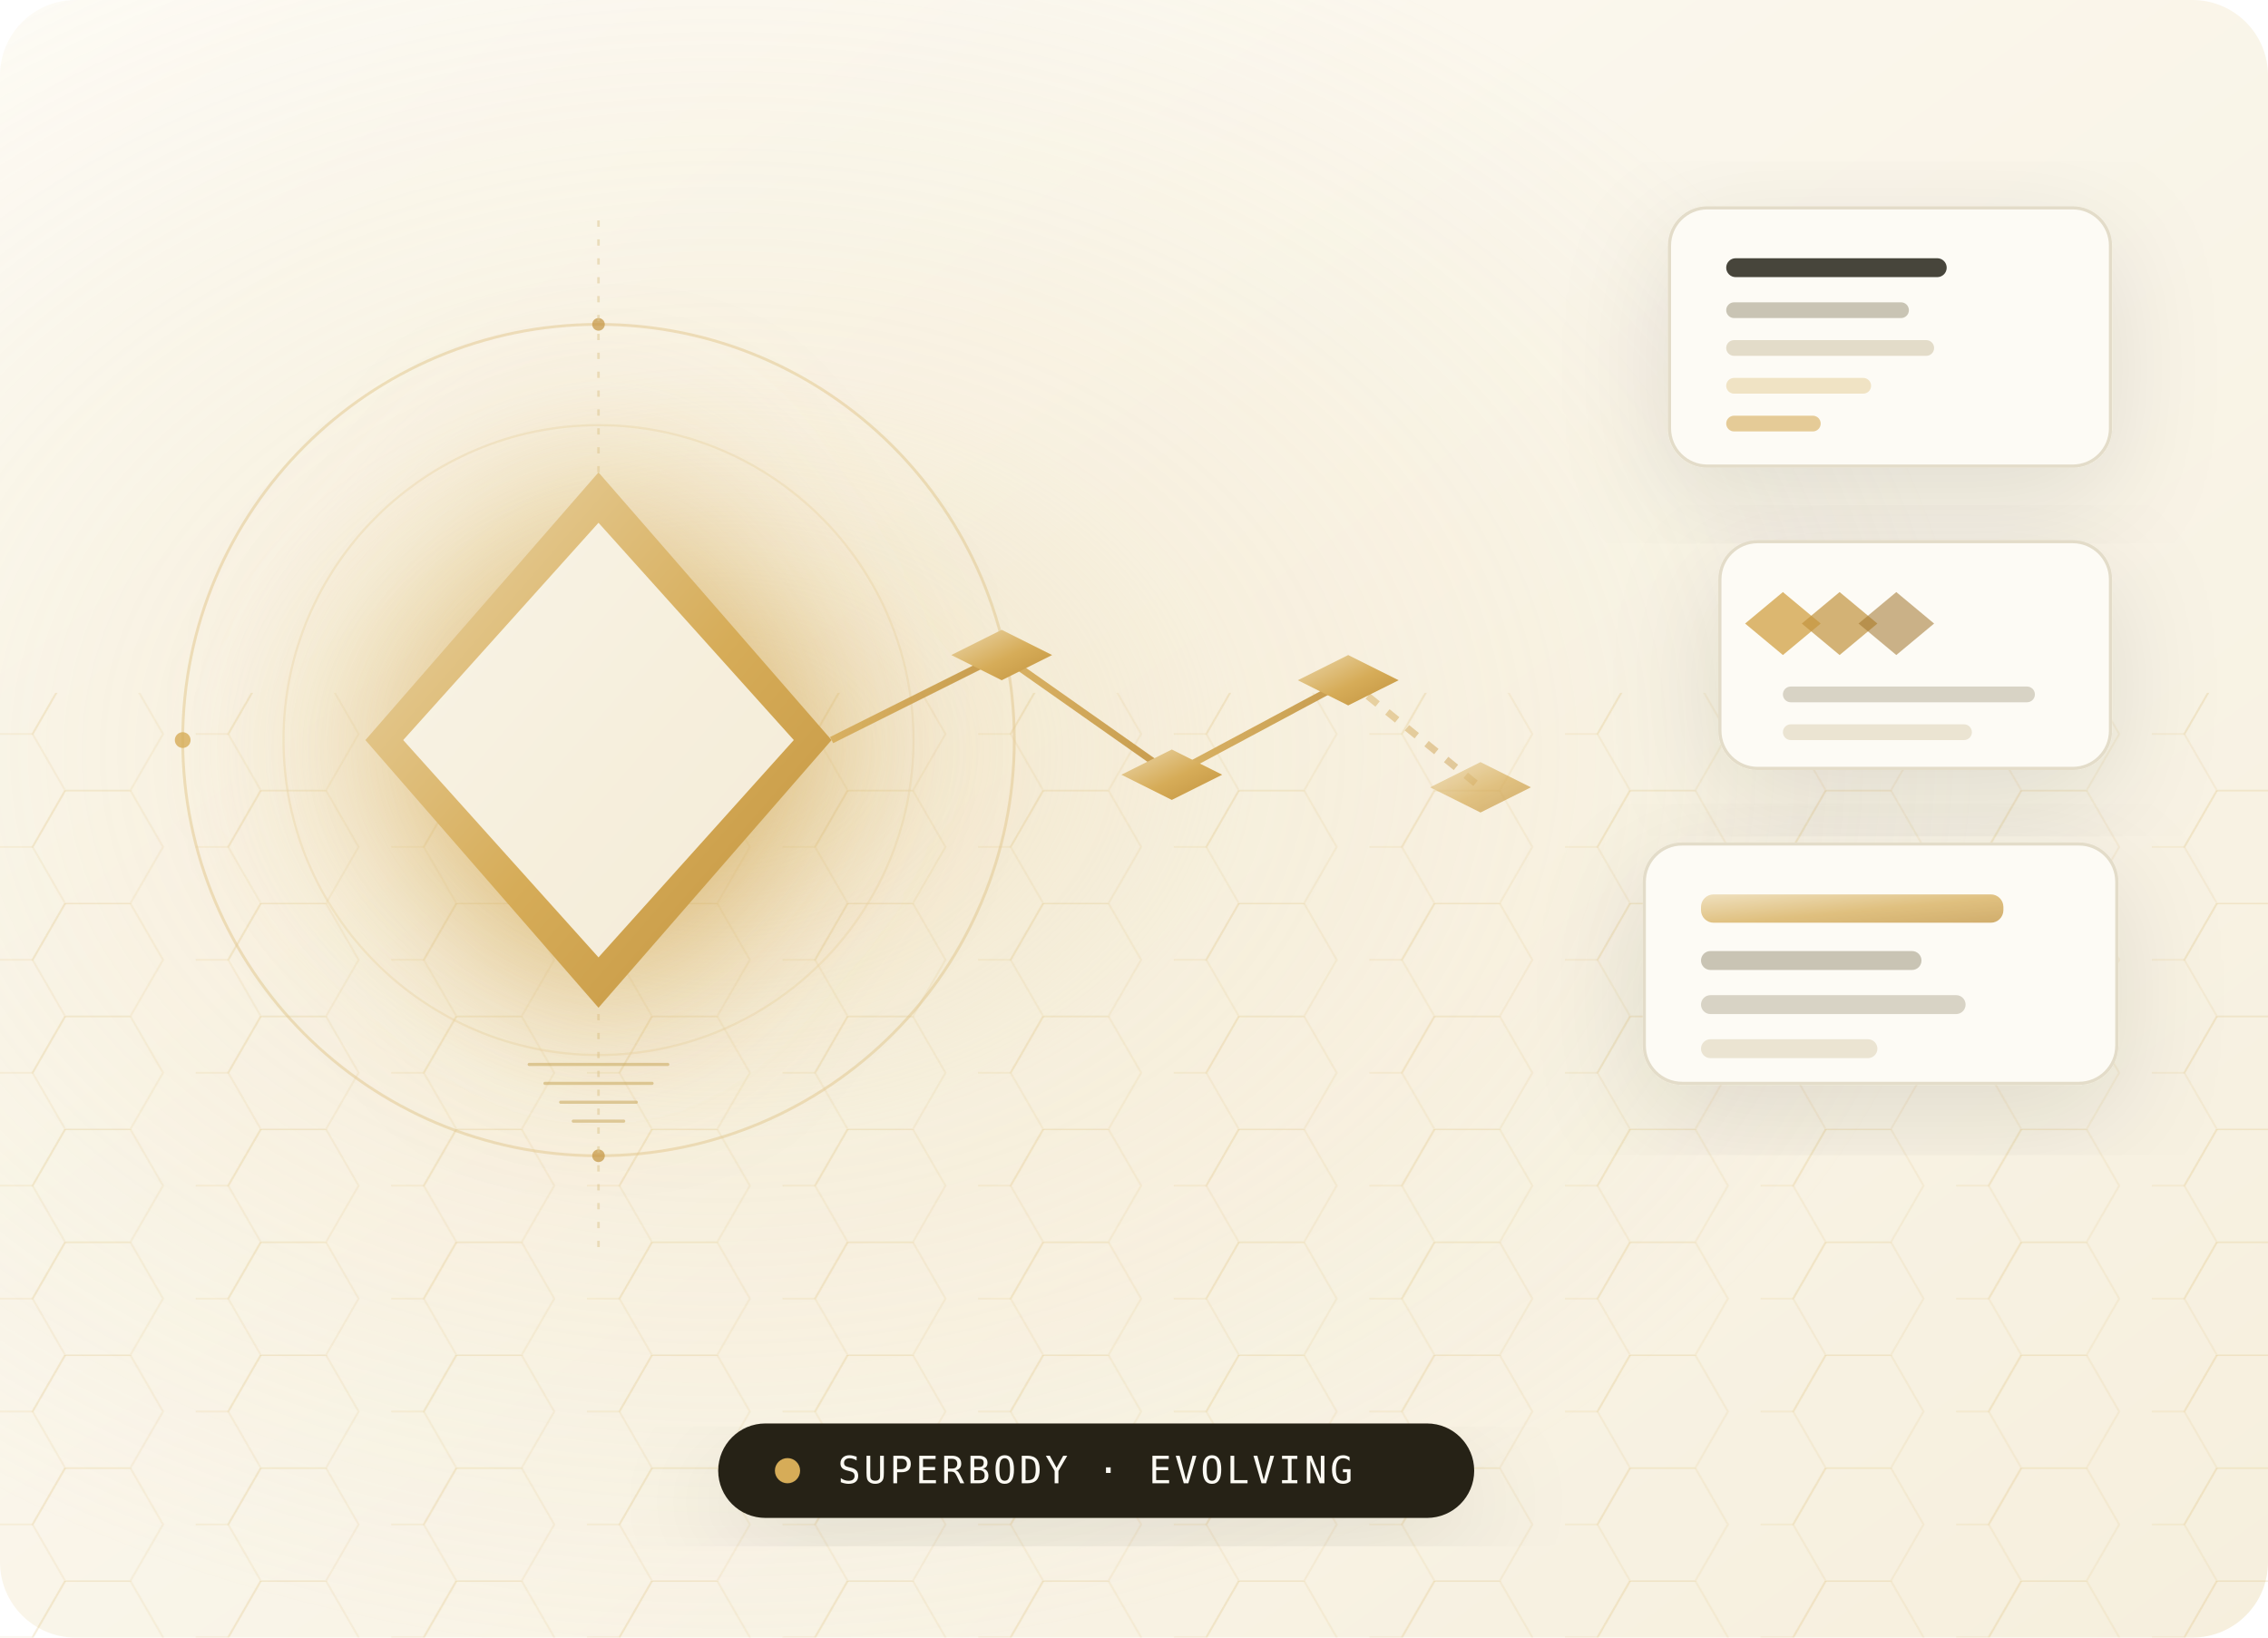
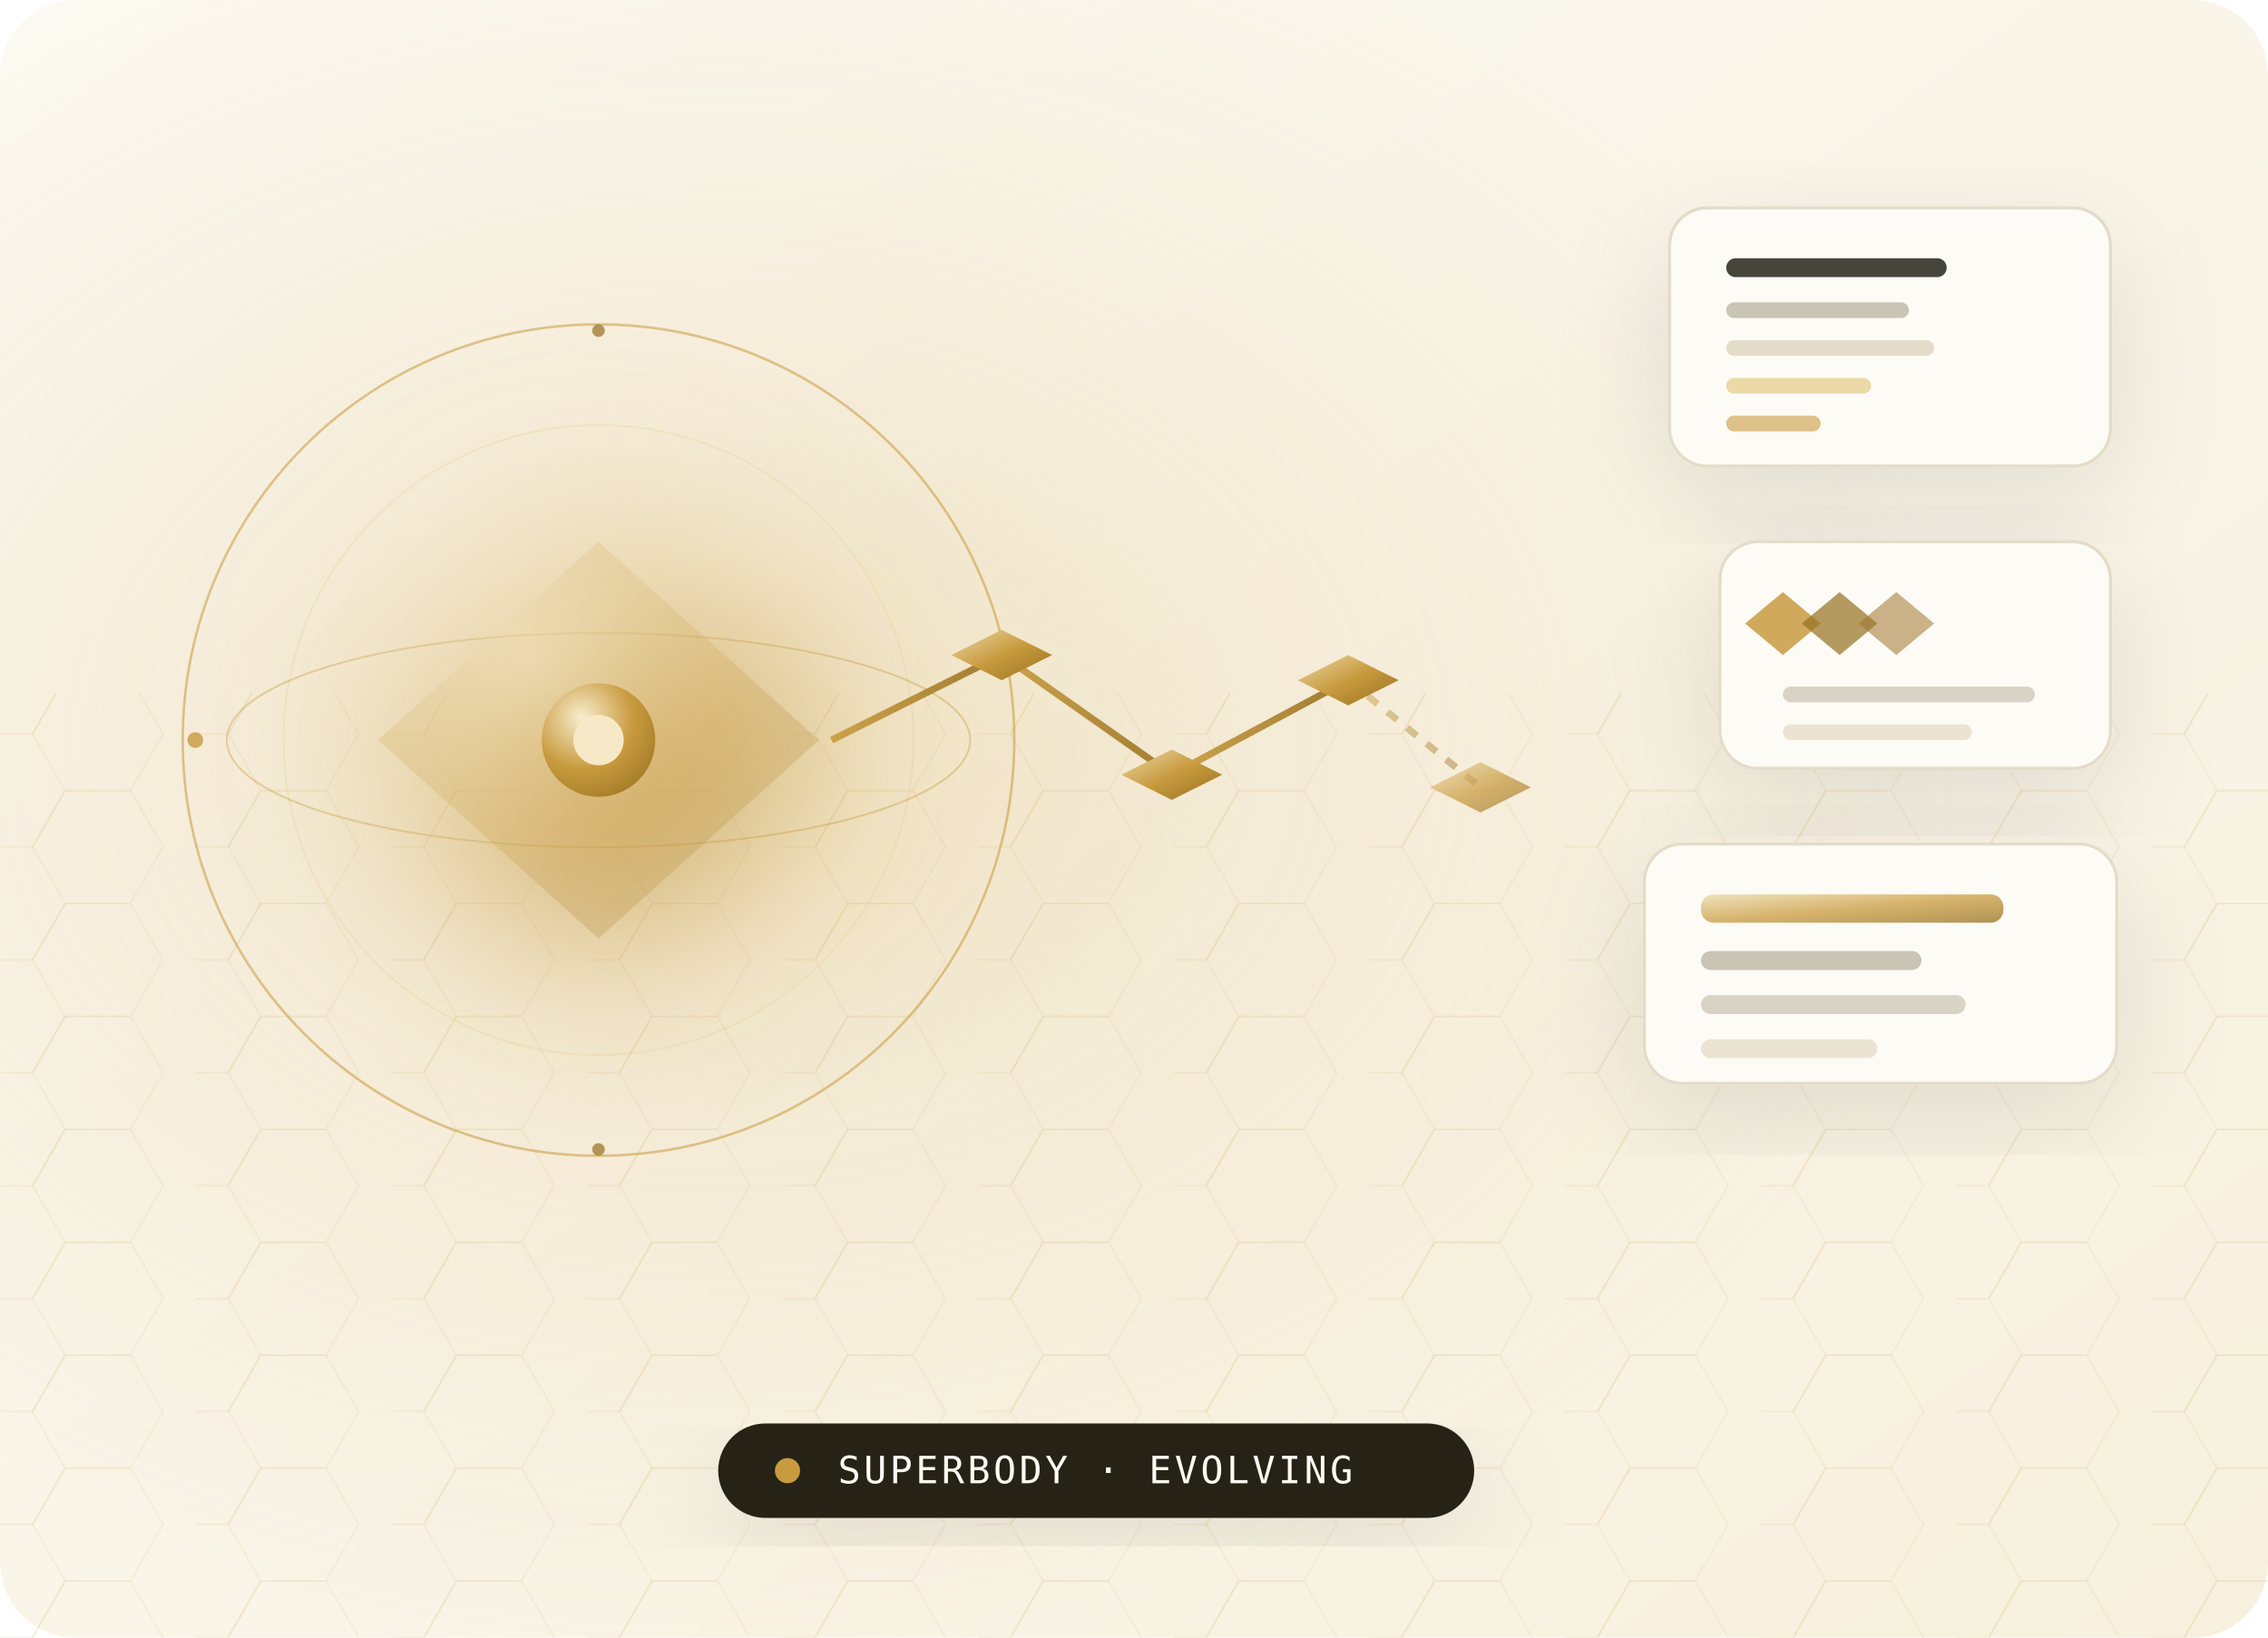
<svg xmlns="http://www.w3.org/2000/svg" width="720" height="520" viewBox="0 0 720 520">
  <defs>
    <linearGradient id="bg" x1="0%" y1="0%" x2="100%" y2="100%">
-       <stop offset="0%" stop-color="#FDFBF5" />
-       <stop offset="100%" stop-color="#F6EFDD" />
+       <stop offset="0%" stop-color="#FCFAF3" />
+       <stop offset="100%" stop-color="#F7F0DE" />
    </linearGradient>
    <radialGradient id="halo" cx="32%" cy="46%" r="55%">
-       <stop offset="0%" stop-color="#EBD7AC" stop-opacity="0.5" />
-       <stop offset="42%" stop-color="#E7D2A0" stop-opacity="0.16" />
-       <stop offset="100%" stop-color="#E7D2A0" stop-opacity="0" />
+       <stop offset="0%" stop-color="#EBD9A8" stop-opacity="0.5" />
+       <stop offset="42%" stop-color="#D9B878" stop-opacity="0.16" />
+       <stop offset="100%" stop-color="#D9B878" stop-opacity="0" />
    </radialGradient>
-     <linearGradient id="nucleus" x1="0%" y1="0%" x2="100%" y2="100%">
-       <stop offset="0%" stop-color="#EBD7AC" />
-       <stop offset="55%" stop-color="#D6AC58" />
-       <stop offset="100%" stop-color="#C2933F" />
+     <linearGradient id="gold" x1="0%" y1="0%" x2="100%" y2="100%">
+       <stop offset="0%" stop-color="#EBD9A8" />
+       <stop offset="0.5" stop-color="#C99B3F" />
+       <stop offset="1" stop-color="#96701F" />
    </linearGradient>
+     <radialGradient id="goldFill" cx="0.35" cy="0.3" r="0.9">
+       <stop offset="0%" stop-color="#F7EDCD" />
+       <stop offset="0.5" stop-color="#C99B3F" />
+       <stop offset="1" stop-color="#96701F" />
+     </radialGradient>
    <linearGradient id="path" x1="0%" y1="0%" x2="100%" y2="0%">
-       <stop offset="0%" stop-color="#D6AC58" />
-       <stop offset="100%" stop-color="#C2933F" />
+       <stop offset="0%" stop-color="#C99B3F" />
+       <stop offset="100%" stop-color="#96701F" />
    </linearGradient>
    <pattern id="lattice" width="54" height="31.18" patternUnits="userSpaceOnUse" patternTransform="scale(1.15)">
-       <path d="M 18 0 L 9 15.59 L -9 15.59 L -18 0 L -9 -15.59 L 9 -15.59 Z" fill="none" stroke="#D6AC58" stroke-width="0.55" opacity="0.14" />
-       <path transform="translate(27 15.59)" d="M 18 0 L 9 15.59 L -9 15.59 L -18 0 L -9 -15.59 L 9 -15.59 Z" fill="none" stroke="#D6AC58" stroke-width="0.55" opacity="0.14" />
-       <path transform="translate(27 -15.59)" d="M 18 0 L 9 15.59 L -9 15.59 L -18 0 L -9 -15.59 L 9 -15.59 Z" fill="none" stroke="#D6AC58" stroke-width="0.55" opacity="0.14" />
+       <path d="M 18 0 L 9 15.59 L -9 15.59 L -18 0 L -9 -15.59 L 9 -15.59 Z" fill="none" stroke="#C99B3F" stroke-width="0.5" opacity="0.12" />
+       <path transform="translate(27 15.59)" d="M 18 0 L 9 15.59 L -9 15.59 L -18 0 L -9 -15.59 L 9 -15.59 Z" fill="none" stroke="#C99B3F" stroke-width="0.5" opacity="0.12" />
+       <path transform="translate(27 -15.59)" d="M 18 0 L 9 15.59 L -9 15.59 L -18 0 L -9 -15.59 L 9 -15.59 Z" fill="none" stroke="#C99B3F" stroke-width="0.5" opacity="0.12" />
    </pattern>
    <filter id="soft" x="-80%" y="-80%" width="260%" height="260%">
      <feGaussianBlur in="SourceGraphic" stdDeviation="30" />
    </filter>
    <filter id="drop" x="-30%" y="-30%" width="160%" height="160%">
      <feDropShadow dx="0" dy="10" stdDeviation="18" flood-color="#262419" flood-opacity="0.1" />
    </filter>
  </defs>
  <rect width="720" height="520" rx="24" fill="url(#bg)" />
  <rect width="720" height="520" rx="24" fill="url(#halo)" />
  <rect y="220" width="720" height="300" fill="url(#lattice)" opacity="0.8" />
-   <circle cx="190" cy="235" r="132" fill="none" stroke="#E3CB94" stroke-width="0.9" opacity="0.55" />
-   <circle cx="190" cy="235" r="100" fill="none" stroke="#EBD7AC" stroke-width="0.7" opacity="0.45" />
-   <circle cx="58" cy="235" r="2.5" fill="#D6AC58" opacity="0.8" />
-   <circle cx="190" cy="367" r="2" fill="#C2933F" opacity="0.7" />
-   <circle cx="190" cy="103" r="2" fill="#C2933F" opacity="0.7" />
-   <line x1="190" y1="70" x2="190" y2="400" stroke="#DCC58F" stroke-width="0.8" stroke-dasharray="2 4" opacity="0.5" />
-   <polygon points="190,150 264,235 190,320 116,235" fill="url(#nucleus)" filter="url(#soft)" />
-   <polygon points="190,150 264,235 190,320 116,235" fill="url(#nucleus)" />
-   <polygon points="190,166 252,235 190,304 128,235" fill="#FCFAF3" opacity="0.85" />
-   <g stroke="#C9A85C" stroke-width="1" opacity="0.55" stroke-linecap="round">
-     <line x1="168" y1="338" x2="212" y2="338" />
-     <line x1="173" y1="344" x2="207" y2="344" />
-     <line x1="178" y1="350" x2="202" y2="350" />
-     <line x1="182" y1="356" x2="198" y2="356" />
+   <circle cx="190" cy="235" r="132" fill="none" stroke="#C99B3F" stroke-width="0.8" opacity="0.55" />
+   <circle cx="190" cy="235" r="100" fill="none" stroke="#EBD9A8" stroke-width="0.6" opacity="0.45" />
+   <ellipse cx="190" cy="235" rx="118" ry="34" fill="none" stroke="#C99B3F" stroke-width="0.6" opacity="0.4" />
+   <circle cx="62" cy="235" r="2.5" fill="#C99B3F" opacity="0.8" />
+   <circle cx="190" cy="365" r="2" fill="#96701F" opacity="0.7" />
+   <circle cx="190" cy="105" r="2" fill="#96701F" opacity="0.7" />
+   <g stroke="url(#gold)" stroke-width="1.6" stroke-linecap="round">
+     <line x1="150" y1="205" x2="230" y2="205" />
+     <line x1="150" y1="235" x2="230" y2="235" />
+     <line x1="150" y1="265" x2="230" y2="265" />
  </g>
+   <polygon points="190,172 260,235 190,298 120,235" fill="url(#goldFill)" filter="url(#soft)" />
+   <polygon points="190,172 260,235 190,298 120,235" fill="url(#goldFill)" opacity="0.25" />
+   <circle cx="190" cy="235" r="18" fill="url(#goldFill)" />
+   <circle cx="190" cy="235" r="8" fill="#F7E9C8" />
  <g fill="none" stroke="url(#path)" stroke-width="2.2" opacity="0.9">
    <path d="M264 235 L318 208" />
    <path d="M318 208 L372 246" />
    <path d="M372 246 L428 216" />
    <path d="M428 216 L470 250" stroke-dasharray="4 4" opacity="0.5" />
  </g>
-   <g fill="url(#nucleus)">
+   <g fill="url(#gold)">
    <polygon points="318,200 334,208 318,216 302,208" />
    <polygon points="372,238 388,246 372,254 356,246" />
    <polygon points="428,208 444,216 428,224 412,216" />
    <polygon points="470,242 486,250 470,258 454,250" opacity="0.7" />
  </g>
  <g filter="url(#drop)">
    <rect x="530" y="66" width="140" height="82" rx="12" fill="#FDFBF5" stroke="#E3DCC9" />
    <rect x="548" y="82" width="70" height="6" rx="3" fill="#262419" opacity="0.85" />
    <rect x="548" y="96" width="58" height="5" rx="2.5" fill="#C9C4B4" />
    <rect x="548" y="108" width="66" height="5" rx="2.5" fill="#E3DCC9" />
-     <rect x="548" y="120" width="46" height="5" rx="2.5" fill="#F0E3C4" />
-     <rect x="548" y="132" width="30" height="5" rx="2.5" fill="#D6AC58" opacity="0.6" />
+     <rect x="548" y="120" width="46" height="5" rx="2.5" fill="#EBD9A8" />
+     <rect x="548" y="132" width="30" height="5" rx="2.5" fill="#C99B3F" opacity="0.6" />
  </g>
  <g filter="url(#drop)">
    <rect x="546" y="172" width="124" height="72" rx="12" fill="#FDFBF5" stroke="#E3DCC9" />
-     <polygon points="566,188 578,198 566,208 554,198" fill="#D6AC58" opacity="0.85" />
-     <polygon points="584,188 596,198 584,208 572,198" fill="#C2933F" opacity="0.7" />
+     <polygon points="566,188 578,198 566,208 554,198" fill="#C99B3F" opacity="0.85" />
+     <polygon points="584,188 596,198 584,208 572,198" fill="#96701F" opacity="0.7" />
    <polygon points="602,188 614,198 602,208 590,198" fill="#A0752E" opacity="0.55" />
    <rect x="566" y="218" width="80" height="5" rx="2.5" fill="#D8D3C5" />
    <rect x="566" y="230" width="60" height="5" rx="2.5" fill="#EBE4D2" />
  </g>
  <g filter="url(#drop)">
    <rect x="522" y="268" width="150" height="76" rx="12" fill="#FDFBF5" stroke="#E3DCC9" />
-     <rect x="540" y="284" width="96" height="9" rx="4" fill="url(#nucleus)" opacity="0.75" />
+     <rect x="540" y="284" width="96" height="9" rx="4" fill="url(#gold)" opacity="0.75" />
    <rect x="540" y="302" width="70" height="6" rx="3" fill="#C9C4B4" />
    <rect x="540" y="316" width="84" height="6" rx="3" fill="#D8D3C5" />
    <rect x="540" y="330" width="56" height="6" rx="3" fill="#EBE4D2" />
  </g>
  <g filter="url(#drop)">
    <rect x="228" y="452" width="240" height="30" rx="15" fill="#262419" />
-     <circle cx="250" cy="467" r="4" fill="#D6AC58" />
+     <circle cx="250" cy="467" r="4" fill="#C99B3F" />
    <text x="266" y="471" font-family="monospace" font-size="12" fill="#FCFAF3" letter-spacing="1">SUPERBODY · EVOLVING</text>
  </g>
</svg>
